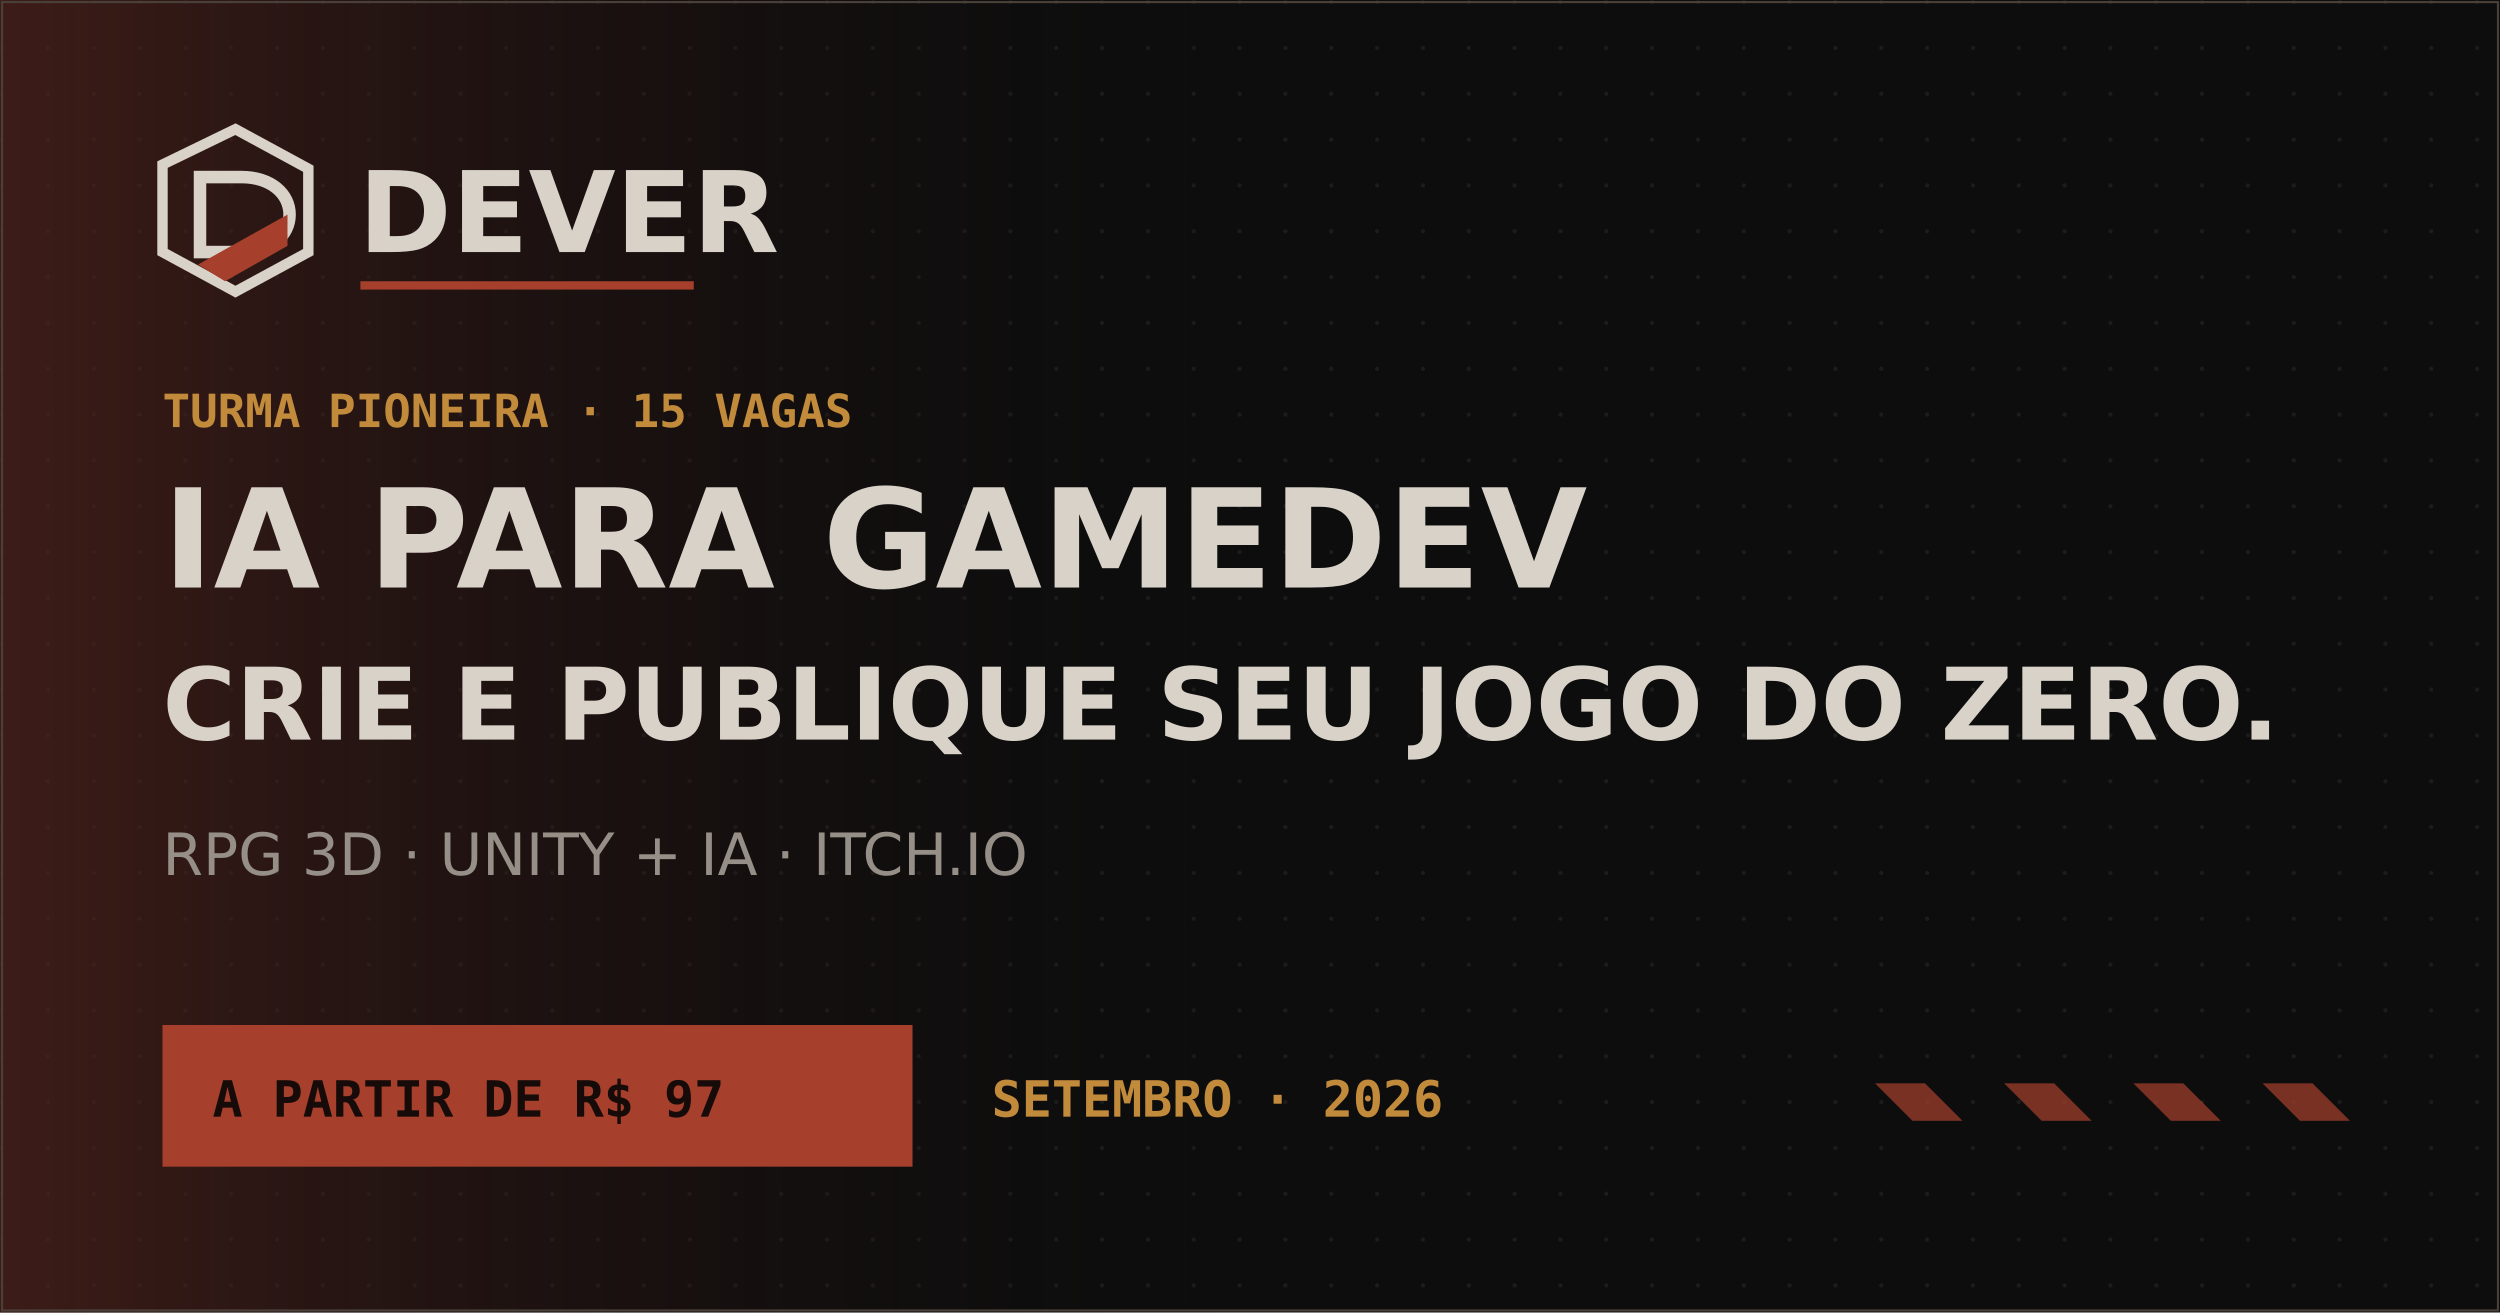
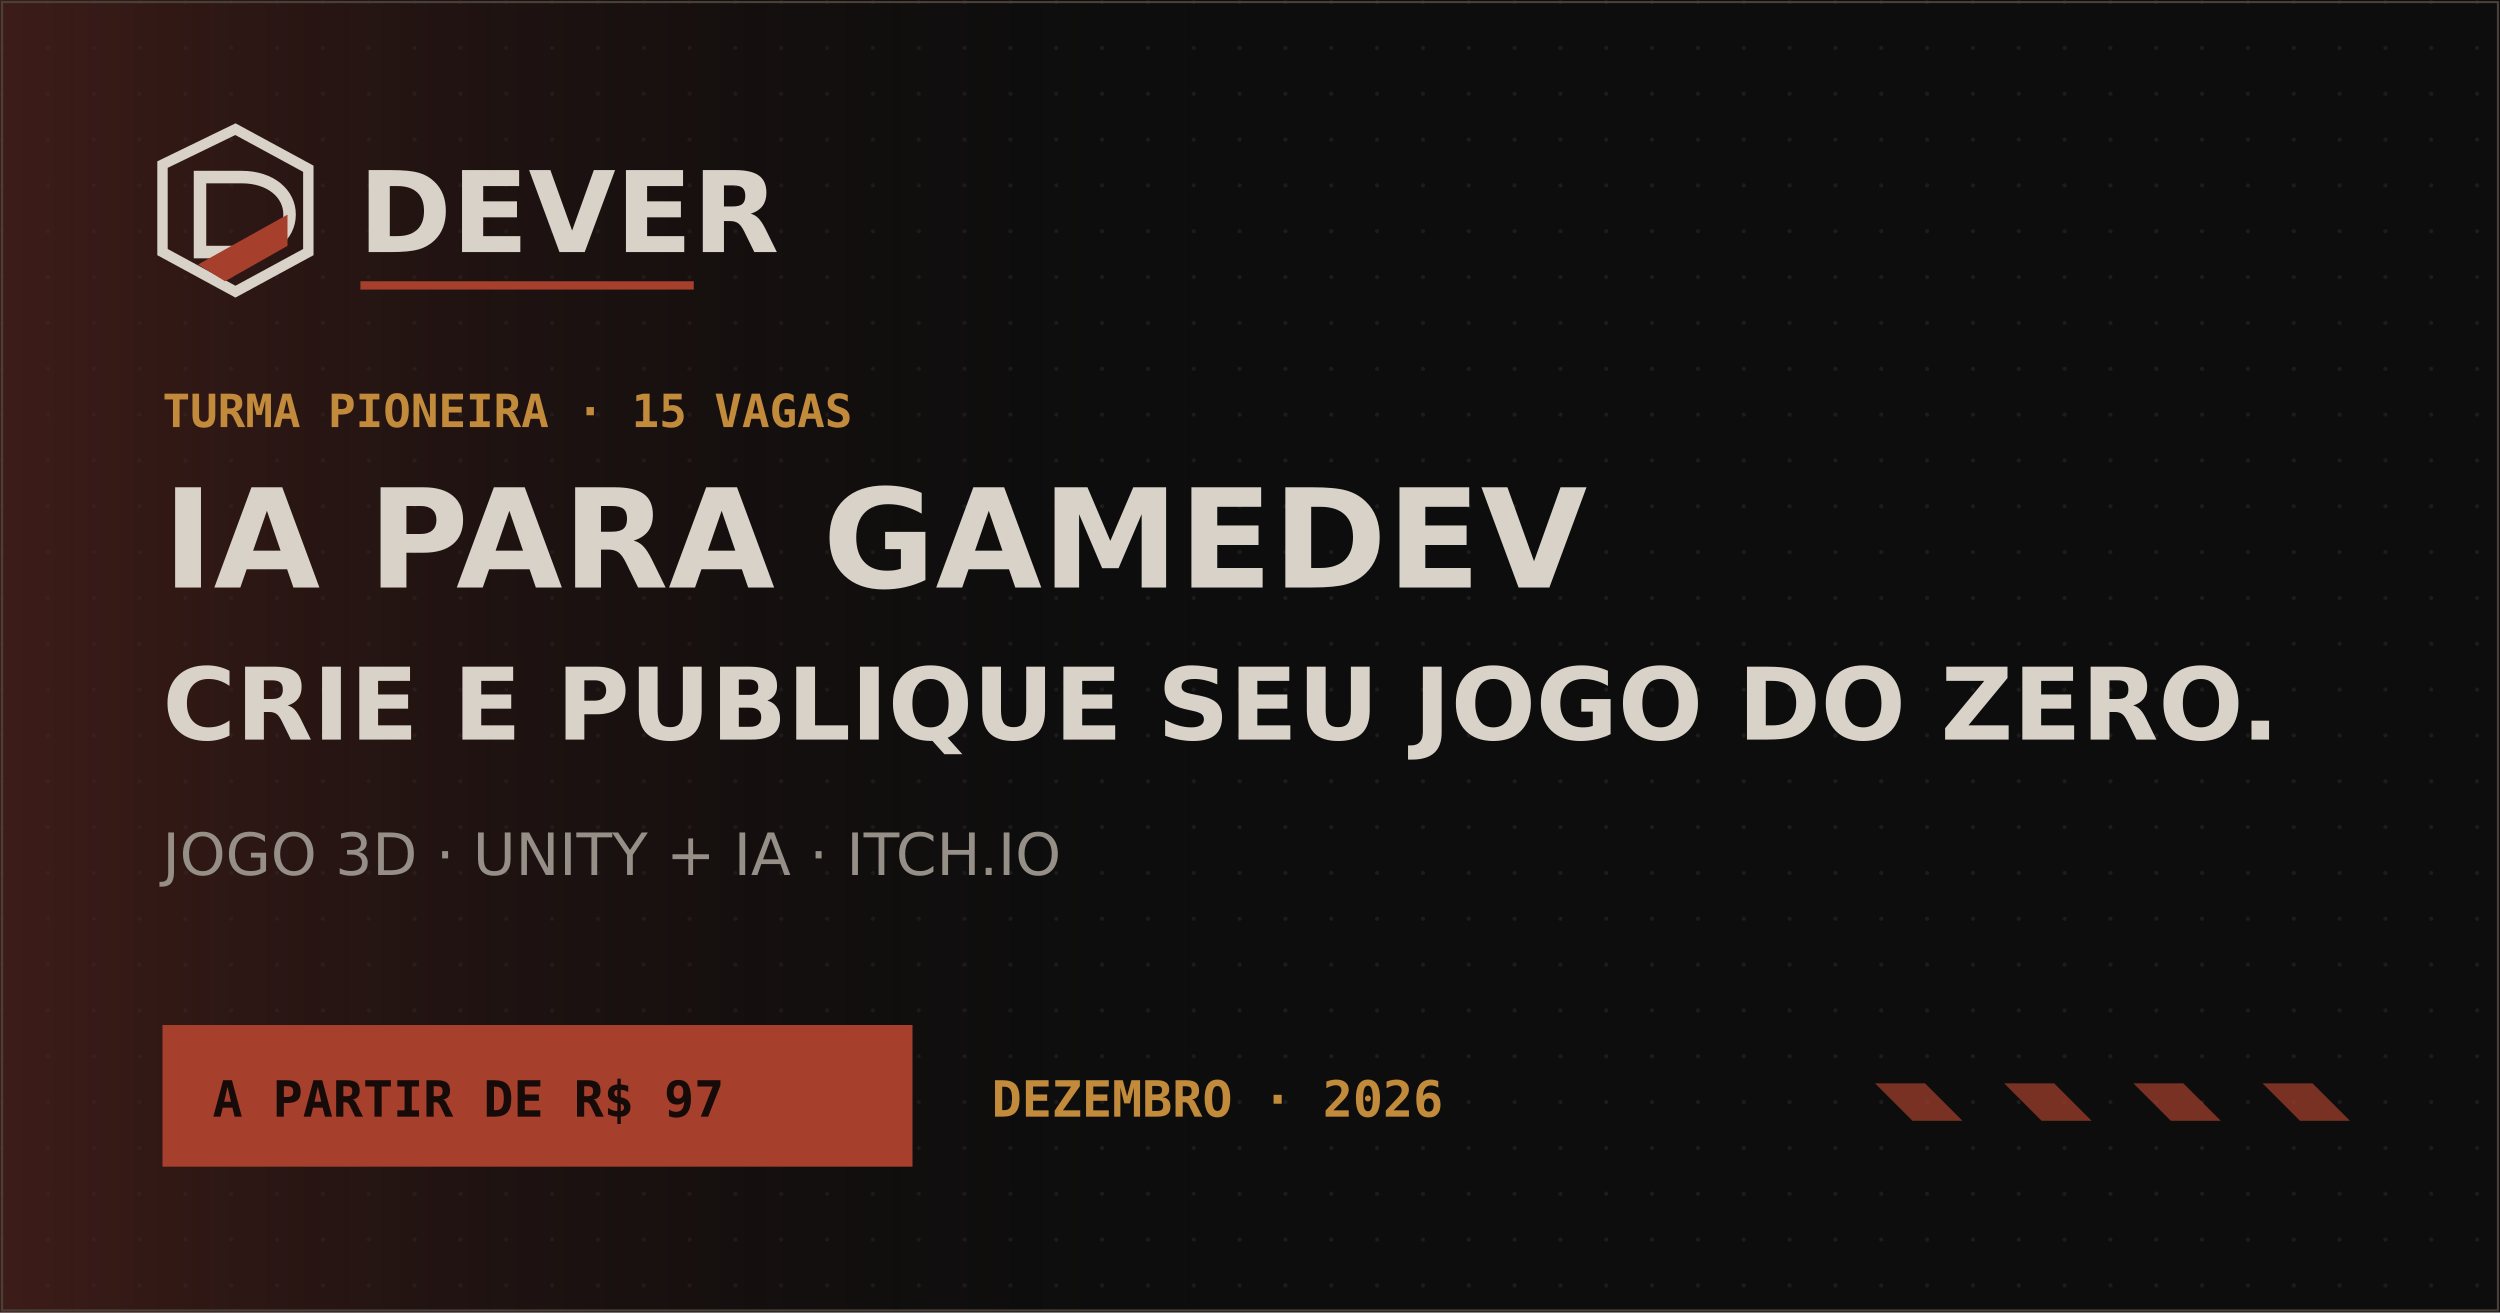
<svg xmlns="http://www.w3.org/2000/svg" width="1200" height="630" viewBox="0 0 1200 630">
  <defs>
    <pattern id="grid" width="22" height="22" patternUnits="userSpaceOnUse">
      <circle cx="1" cy="1" r="1" fill="#d8d2c8" opacity=".08" />
    </pattern>
    <linearGradient id="glow" x1="0" x2="1">
      <stop offset="0" stop-color="#53231d" stop-opacity=".7" />
      <stop offset=".5" stop-color="#0d0d0d" stop-opacity="0" />
    </linearGradient>
  </defs>
  <rect width="1200" height="630" fill="#0d0d0d" />
  <rect width="1200" height="630" fill="url(#grid)" />
  <rect width="1200" height="630" fill="url(#glow)" />
  <rect x="1" y="1" width="1198" height="628" fill="none" stroke="#4a403a" />
  <g transform="translate(78 62)">
    <path d="M0 17 35 0l35 19v40L35 78 0 59Z" fill="none" stroke="#d8d2c8" stroke-width="5" />
    <path d="M18 23h20c14 0 23 8 23 18s-9 18-23 18H18Z" fill="none" stroke="#d8d2c8" stroke-width="6" />
    <path d="m17 65 43-24v15L30 73Z" fill="#a6402d" />
    <text x="94" y="59" fill="#d8d2c8" font-family="DejaVu Sans, sans-serif" font-size="54" font-weight="800">DEVER</text>
    <rect x="95" y="73" width="160" height="4" fill="#a6402d" />
  </g>
  <text x="78" y="205" fill="#c28a3b" font-family="DejaVu Sans Mono, monospace" font-size="22" font-weight="700">TURMA PIONEIRA · 15 VAGAS</text>
  <text x="78" y="282" fill="#d8d2c8" font-family="DejaVu Sans, sans-serif" font-size="66" font-weight="800">IA PARA GAMEDEV</text>
  <text x="78" y="355" fill="#d8d2c8" font-family="DejaVu Sans, sans-serif" font-size="48" font-weight="800">CRIE E PUBLIQUE SEU JOGO DO ZERO.</text>
-   <text x="78" y="420" fill="#968f87" font-family="DejaVu Sans, sans-serif" font-size="28">RPG 3D · UNITY + IA · ITCH.IO</text>
+   <text x="78" y="420" fill="#968f87" font-family="DejaVu Sans, sans-serif" font-size="28">JOGO 3D · UNITY + IA · ITCH.IO</text>
  <g transform="translate(78 492)">
    <rect width="360" height="68" fill="#a6402d" />
    <text x="24" y="44" fill="#160b08" font-family="DejaVu Sans Mono, monospace" font-size="24" font-weight="700">A PARTIR DE R$ 97</text>
-     <text x="398" y="44" fill="#c28a3b" font-family="DejaVu Sans Mono, monospace" font-size="24" font-weight="700">SETEMBRO · 2026</text>
+     <text x="398" y="44" fill="#c28a3b" font-family="DejaVu Sans Mono, monospace" font-size="24" font-weight="700">DEZEMBRO · 2026</text>
  </g>
  <g transform="translate(900 520)" fill="#a6402d" opacity=".7">
    <path d="M0 0h24l18 18H18Z" />
    <path d="M62 0h24l18 18H80Z" />
    <path d="M124 0h24l18 18h-24Z" />
    <path d="M186 0h24l18 18h-24Z" />
  </g>
</svg>
